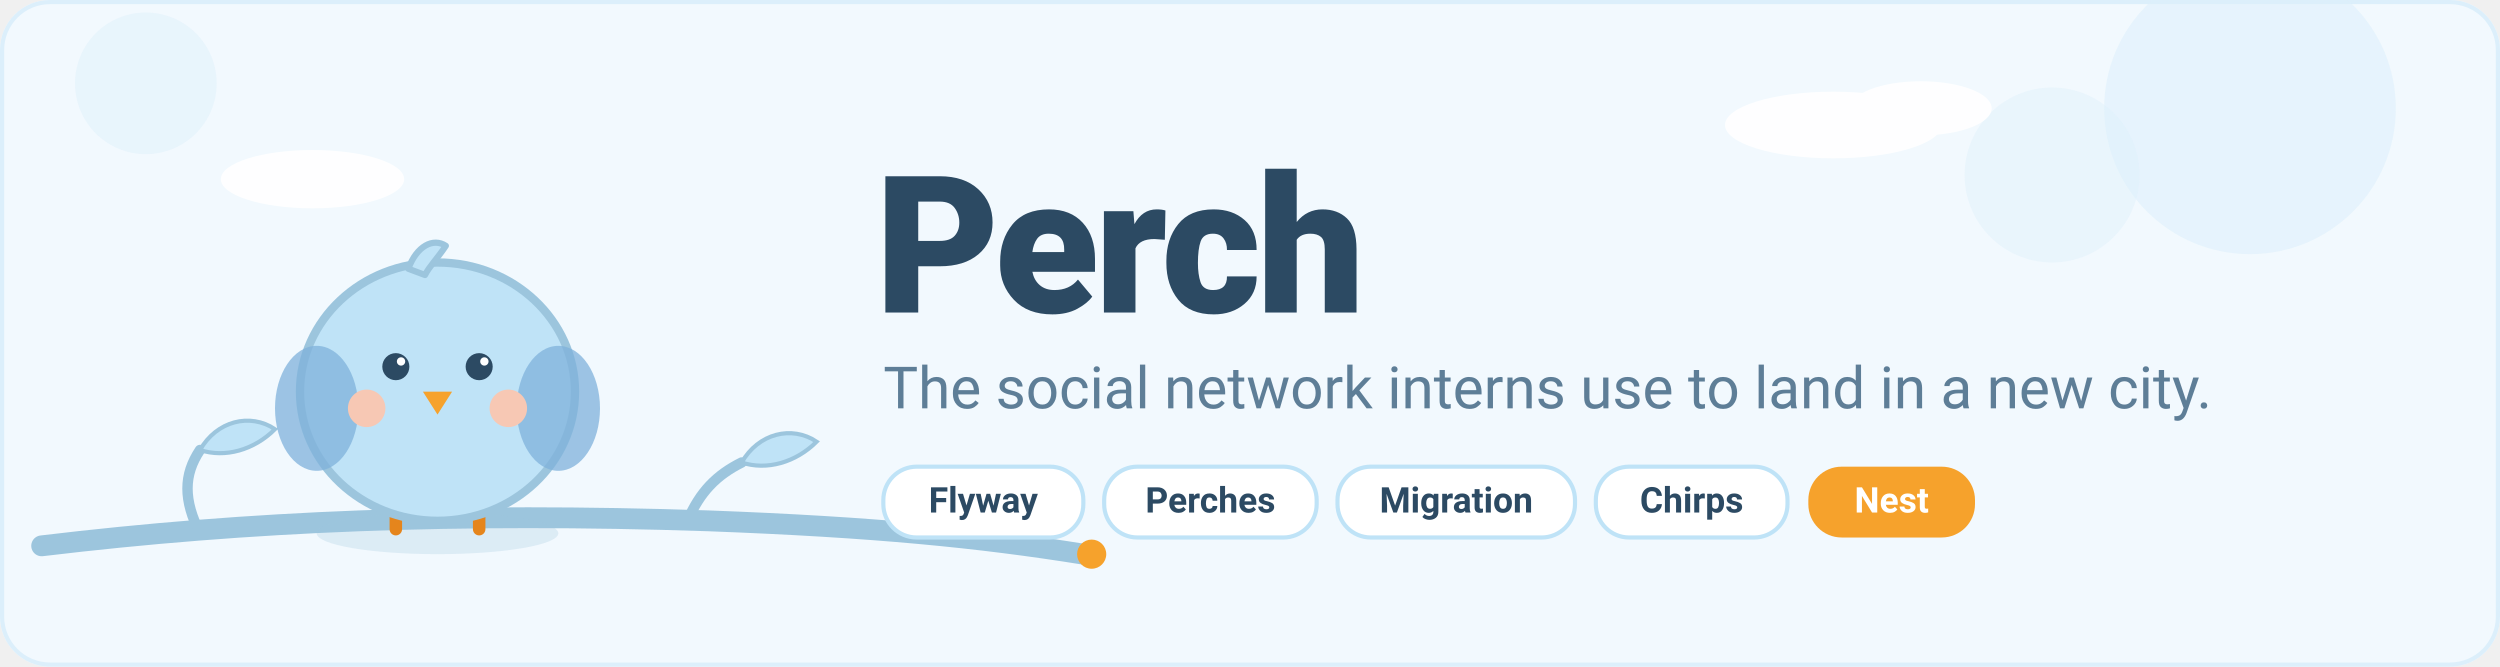
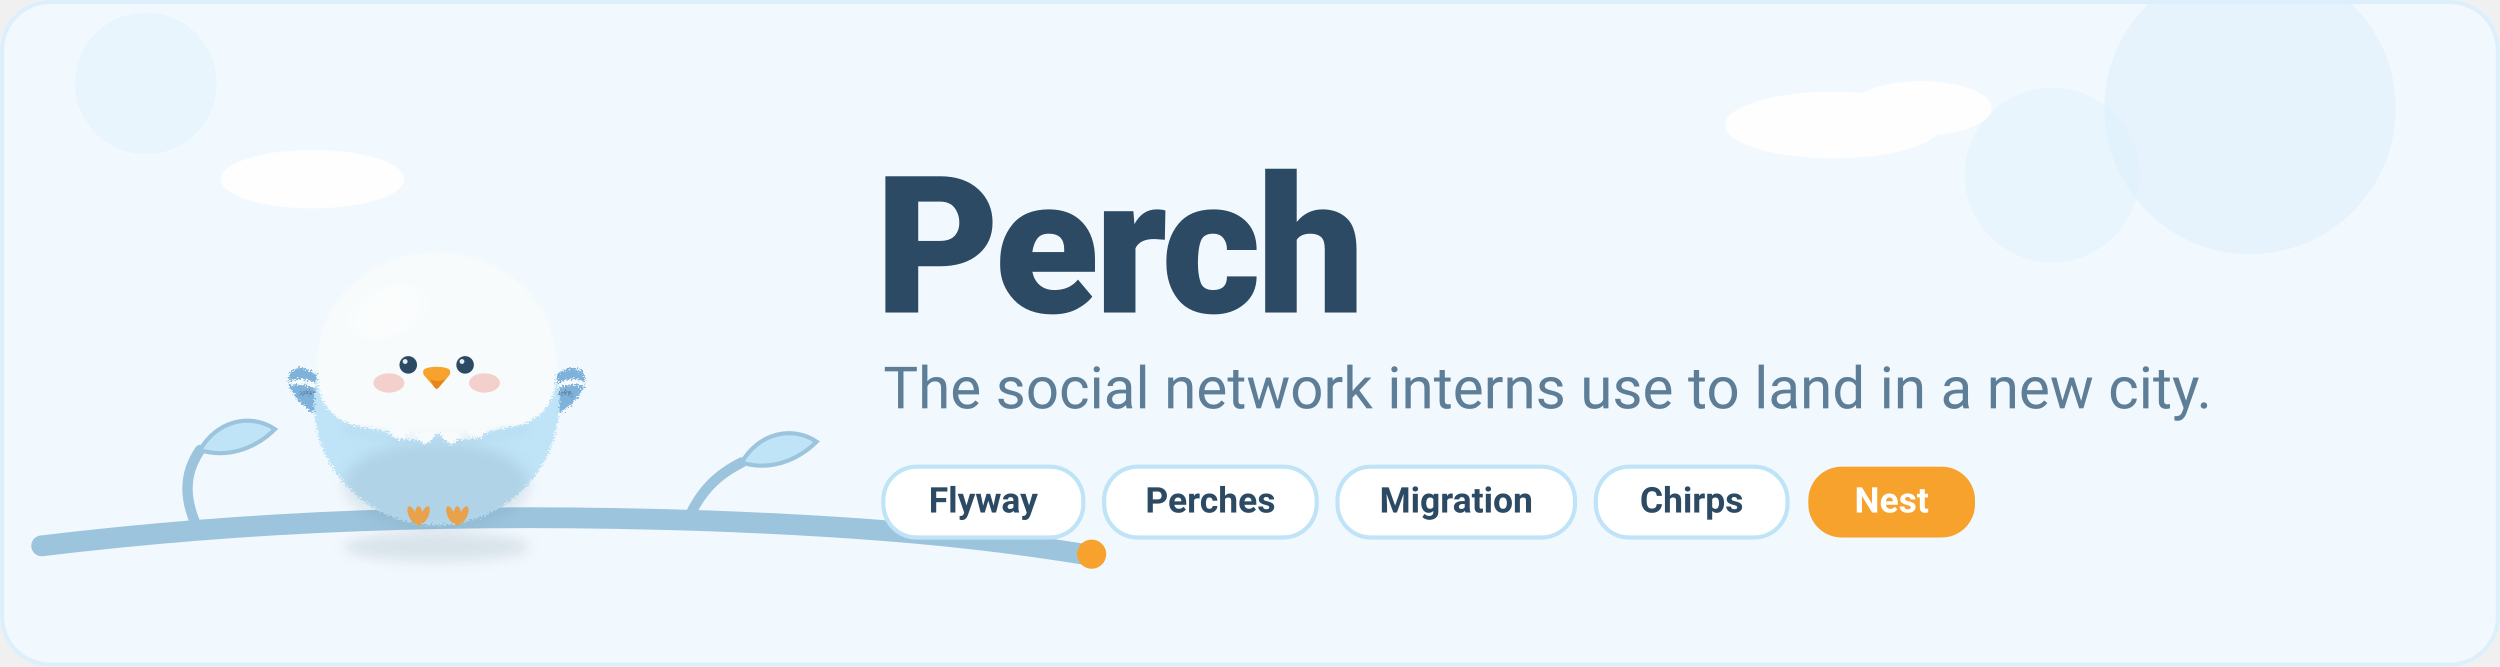
<svg xmlns="http://www.w3.org/2000/svg" viewBox="0 0 1200 320" role="img" aria-label="Perch - land in a new city">
  <rect x="0" y="0" width="1200" height="320" rx="24" fill="#F2F9FE" />
  <rect x="1" y="1" width="1198" height="318" rx="23" fill="none" stroke="#DCEFFB" stroke-width="2" />
+   <defs>
+     <filter id="mSoft" x="-50%" y="-50%" width="200%" height="200%">
+       <feGaussianBlur stdDeviation="3" />
+     </filter>
+     <filter id="mSoft2" x="-60%" y="-60%" width="220%" height="220%">
+       <feGaussianBlur stdDeviation="5" />
+     </filter>
+     <filter id="mFur" x="-25%" y="-25%" width="150%" height="150%">
+       <feTurbulence type="fractalNoise" baseFrequency="0.6 0.82" numOctaves="2" seed="7" result="n" />
+       <feDisplacementMap in="SourceGraphic" in2="n" scale="7" xChannelSelector="R" yChannelSelector="G" />
+     </filter>
+   </defs>
  <circle cx="1080" cy="52" r="70" fill="#DCEFFB" opacity="0.55" />
  <circle cx="985" cy="84" r="42" fill="#DCEFFB" opacity="0.4" />
  <circle cx="70" cy="40" r="34" fill="#DCEFFB" opacity="0.45" />
  <g fill="#FFFFFF" opacity="0.9">
    <ellipse cx="880" cy="60" rx="52" ry="16" />
    <ellipse cx="922" cy="52" rx="34" ry="13" />
    <ellipse cx="150" cy="86" rx="44" ry="14" />
  </g>
  <g stroke="#9CC5DD" fill="none" stroke-linecap="round" stroke-linejoin="round">
    <path d="M20 262 C 120 250 220 246 340 250 C 420 253 470 258 520 266" stroke-width="10" />
    <path d="M96 256 C 88 240 88 228 96 216" stroke-width="5" />
    <path d="M330 250 C 336 236 344 228 356 222" stroke-width="5" />
  </g>
  <g stroke="#9CC5DD" stroke-width="2">
    <path d="M96 216 C 104 202 120 198 132 206 C 122 216 108 220 96 216 Z" fill="#BFE3F7" />
    <path d="M356 222 C 364 208 380 204 392 212 C 382 222 368 226 356 222 Z" fill="#BFE3F7" />
  </g>
  <circle cx="524" cy="266" r="7" fill="#F6A22C" />
-   <g>
-     <ellipse cx="210" cy="256" rx="58" ry="10" fill="#9CC5DD" opacity="0.25" />
-     <g stroke="#E5851C" stroke-width="6" stroke-linecap="round">
-       <path d="M190 244 L190 254" />
-       <path d="M230 244 L230 254" />
+   <g transform="translate(129,84) scale(0.62)">
+     <ellipse cx="130" cy="288" rx="72" ry="11" fill="#2C4A63" opacity="0.13" filter="url(#mSoft2)" />
+     <g filter="url(#mFur)">
+       <path d="M88,184 C60,196 30,190 17,166 C11,153 21,145 33,152 C43,158 58,168 74,172 C82,174 88,178 90,182 Z" fill="#7FB2DB" />
+       <path d="M172,184 C200,196 230,190 243,166 C249,153 239,145 227,152 C217,158 202,168 186,172 C178,174 172,178 170,182 Z" fill="#7FB2DB" />
    </g>
-     <ellipse cx="210" cy="188" rx="66" ry="62" fill="#BFE3F7" stroke="#9CC5DD" stroke-width="4" />
-     <path d="M196 129 C 200 118 208 114 214 118 C 210 124 206 128 204 132 Z" fill="#BFE3F7" stroke="#9CC5DD" stroke-width="3" stroke-linejoin="round" />
-     <ellipse cx="152" cy="196" rx="20" ry="30" fill="#7FB2DB" opacity="0.75" />
-     <ellipse cx="268" cy="196" rx="20" ry="30" fill="#7FB2DB" opacity="0.75" />
-     <circle cx="176" cy="196" r="9" fill="#F7C8B4" />
-     <circle cx="244" cy="196" r="9" fill="#F7C8B4" />
-     <circle cx="190" cy="176" r="6.5" fill="#2C4A63" />
-     <circle cx="230" cy="176" r="6.5" fill="#2C4A63" />
-     <circle cx="192.5" cy="173.5" r="2" fill="#FFFFFF" />
-     <circle cx="232.5" cy="173.5" r="2" fill="#FFFFFF" />
-     <path d="M203 188 L217 188 L210 199 Z" fill="#F6A22C" />
+     <g filter="url(#mFur)">
+       <path d="M30,162 C41,159 53,163 63,167" stroke="#5E7E97" stroke-width="3" fill="none" stroke-linecap="round" opacity="0.8" />
+       <path d="M26,169 C37,167 49,170 59,173" stroke="#5E7E97" stroke-width="2.4" fill="none" stroke-linecap="round" opacity="0.7" />
+       <path d="M230,162 C219,159 207,163 197,167" stroke="#5E7E97" stroke-width="3" fill="none" stroke-linecap="round" opacity="0.8" />
+       <path d="M234,169 C223,167 211,170 201,173" stroke="#5E7E97" stroke-width="2.4" fill="none" stroke-linecap="round" opacity="0.7" />
+       <path d="M18,161 C24,159 30,160 35,163" stroke="#F7FBFC" stroke-width="4" fill="none" stroke-linecap="round" />
+       <path d="M242,161 C236,159 230,160 225,163" stroke="#F7FBFC" stroke-width="4" fill="none" stroke-linecap="round" />
+     </g>
+     <circle cx="130" cy="176" r="95" fill="#BFE3F7" filter="url(#mFur)" />
+     <ellipse cx="130" cy="240" rx="72" ry="34" fill="#5E7E97" opacity="0.16" filter="url(#mSoft2)" />
+     <g transform="translate(116,256)" fill="#E9A24C">
+       <ellipse cx="-5" cy="7" rx="2.8" ry="7" transform="rotate(-22 -5 7)" />
+       <ellipse cx="0" cy="8" rx="3" ry="7.6" />
+       <ellipse cx="5" cy="7" rx="2.8" ry="7" transform="rotate(22 5 7)" />
+     </g>
+     <g transform="translate(146,256)" fill="#E9A24C">
+       <ellipse cx="-5" cy="7" rx="2.8" ry="7" transform="rotate(-22 -5 7)" />
+       <ellipse cx="0" cy="8" rx="3" ry="7.6" />
+       <ellipse cx="5" cy="7" rx="2.8" ry="7" transform="rotate(22 5 7)" />
+     </g>
+     <path d="M37,150 C37,96 80,60 130,60 C180,60 223,96 223,150 C223,182 206,193 182,196 C170,197 162,205 148,205 C140,205 137,200 130,200 C123,200 120,205 112,205 C98,205 92,197 78,196 C54,193 37,182 37,150 Z" fill="#F7FBFC" filter="url(#mFur)" />
+     <path d="M62,197 C92,207 168,207 198,197" stroke="#9CC5DD" stroke-width="9" opacity="0.15" fill="none" stroke-linecap="round" filter="url(#mSoft)" />
+     <g fill="#F7FBFC" filter="url(#mFur)">
+       <path d="M92,196 q9,17 18,0 Z" />
+       <path d="M112,199 q9,18 18,0 Z" />
+       <path d="M132,199 q9,18 18,0 Z" />
+       <path d="M152,196 q9,16 18,0 Z" />
+     </g>
+     <ellipse cx="92" cy="106" rx="30" ry="19" fill="#ffffff" opacity="0.45" filter="url(#mSoft2)" transform="rotate(-24 92 106)" />
+     <path d="M121,150 C125,148 135,148 139,150 C141,151 141,154 139,156 L132,164 C130.5,166 129.5,166 128,164 L121,156 C119,154 119,151 121,150 Z" fill="#F6A22C" />
+     <path d="M125,158 C129,160 133,160 137,158 L132,164 C130.5,166 129.5,166 128,164 Z" fill="#E5851C" />
+     <circle cx="108" cy="147" r="6.8" fill="#2C4A63" />
+     <circle cx="152" cy="147" r="6.8" fill="#2C4A63" />
+     <circle cx="105.6" cy="144.4" r="1.9" fill="#fff" opacity="0.9" />
+     <circle cx="149.6" cy="144.4" r="1.9" fill="#fff" opacity="0.9" />
+     <ellipse cx="93" cy="161" rx="12" ry="7.5" fill="#F2A69E" opacity="0.5" />
+     <ellipse cx="167" cy="161" rx="12" ry="7.5" fill="#F2A69E" opacity="0.5" />
  </g>
  <g font-family="system-ui, -apple-system, 'Segoe UI', Roboto, sans-serif">
    <text x="420" y="150" font-size="92" font-weight="800" fill="#2C4A63" letter-spacing="-2">Perch</text>
    <text x="424" y="196" font-size="28" fill="#5E7E97">The social network interns use to land in a new city.</text>
    <g font-size="17" font-weight="700">
      <rect x="424" y="224" rx="16" width="96" height="34" fill="#FFFFFF" stroke="#BFE3F7" stroke-width="2" />
      <text x="472" y="246" text-anchor="middle" fill="#2C4A63">Flyway</text>
      <rect x="530" y="224" rx="16" width="102" height="34" fill="#FFFFFF" stroke="#BFE3F7" stroke-width="2" />
      <text x="581" y="246" text-anchor="middle" fill="#2C4A63">Perches</text>
      <rect x="642" y="224" rx="16" width="114" height="34" fill="#FFFFFF" stroke="#BFE3F7" stroke-width="2" />
      <text x="699" y="246" text-anchor="middle" fill="#2C4A63">Migration</text>
      <rect x="766" y="224" rx="16" width="92" height="34" fill="#FFFFFF" stroke="#BFE3F7" stroke-width="2" />
      <text x="812" y="246" text-anchor="middle" fill="#2C4A63">Chirps</text>
      <rect x="868" y="224" rx="16" width="80" height="34" fill="#F6A22C" />
      <text x="908" y="246" text-anchor="middle" fill="#FFFFFF">Nest</text>
    </g>
  </g>
</svg>
